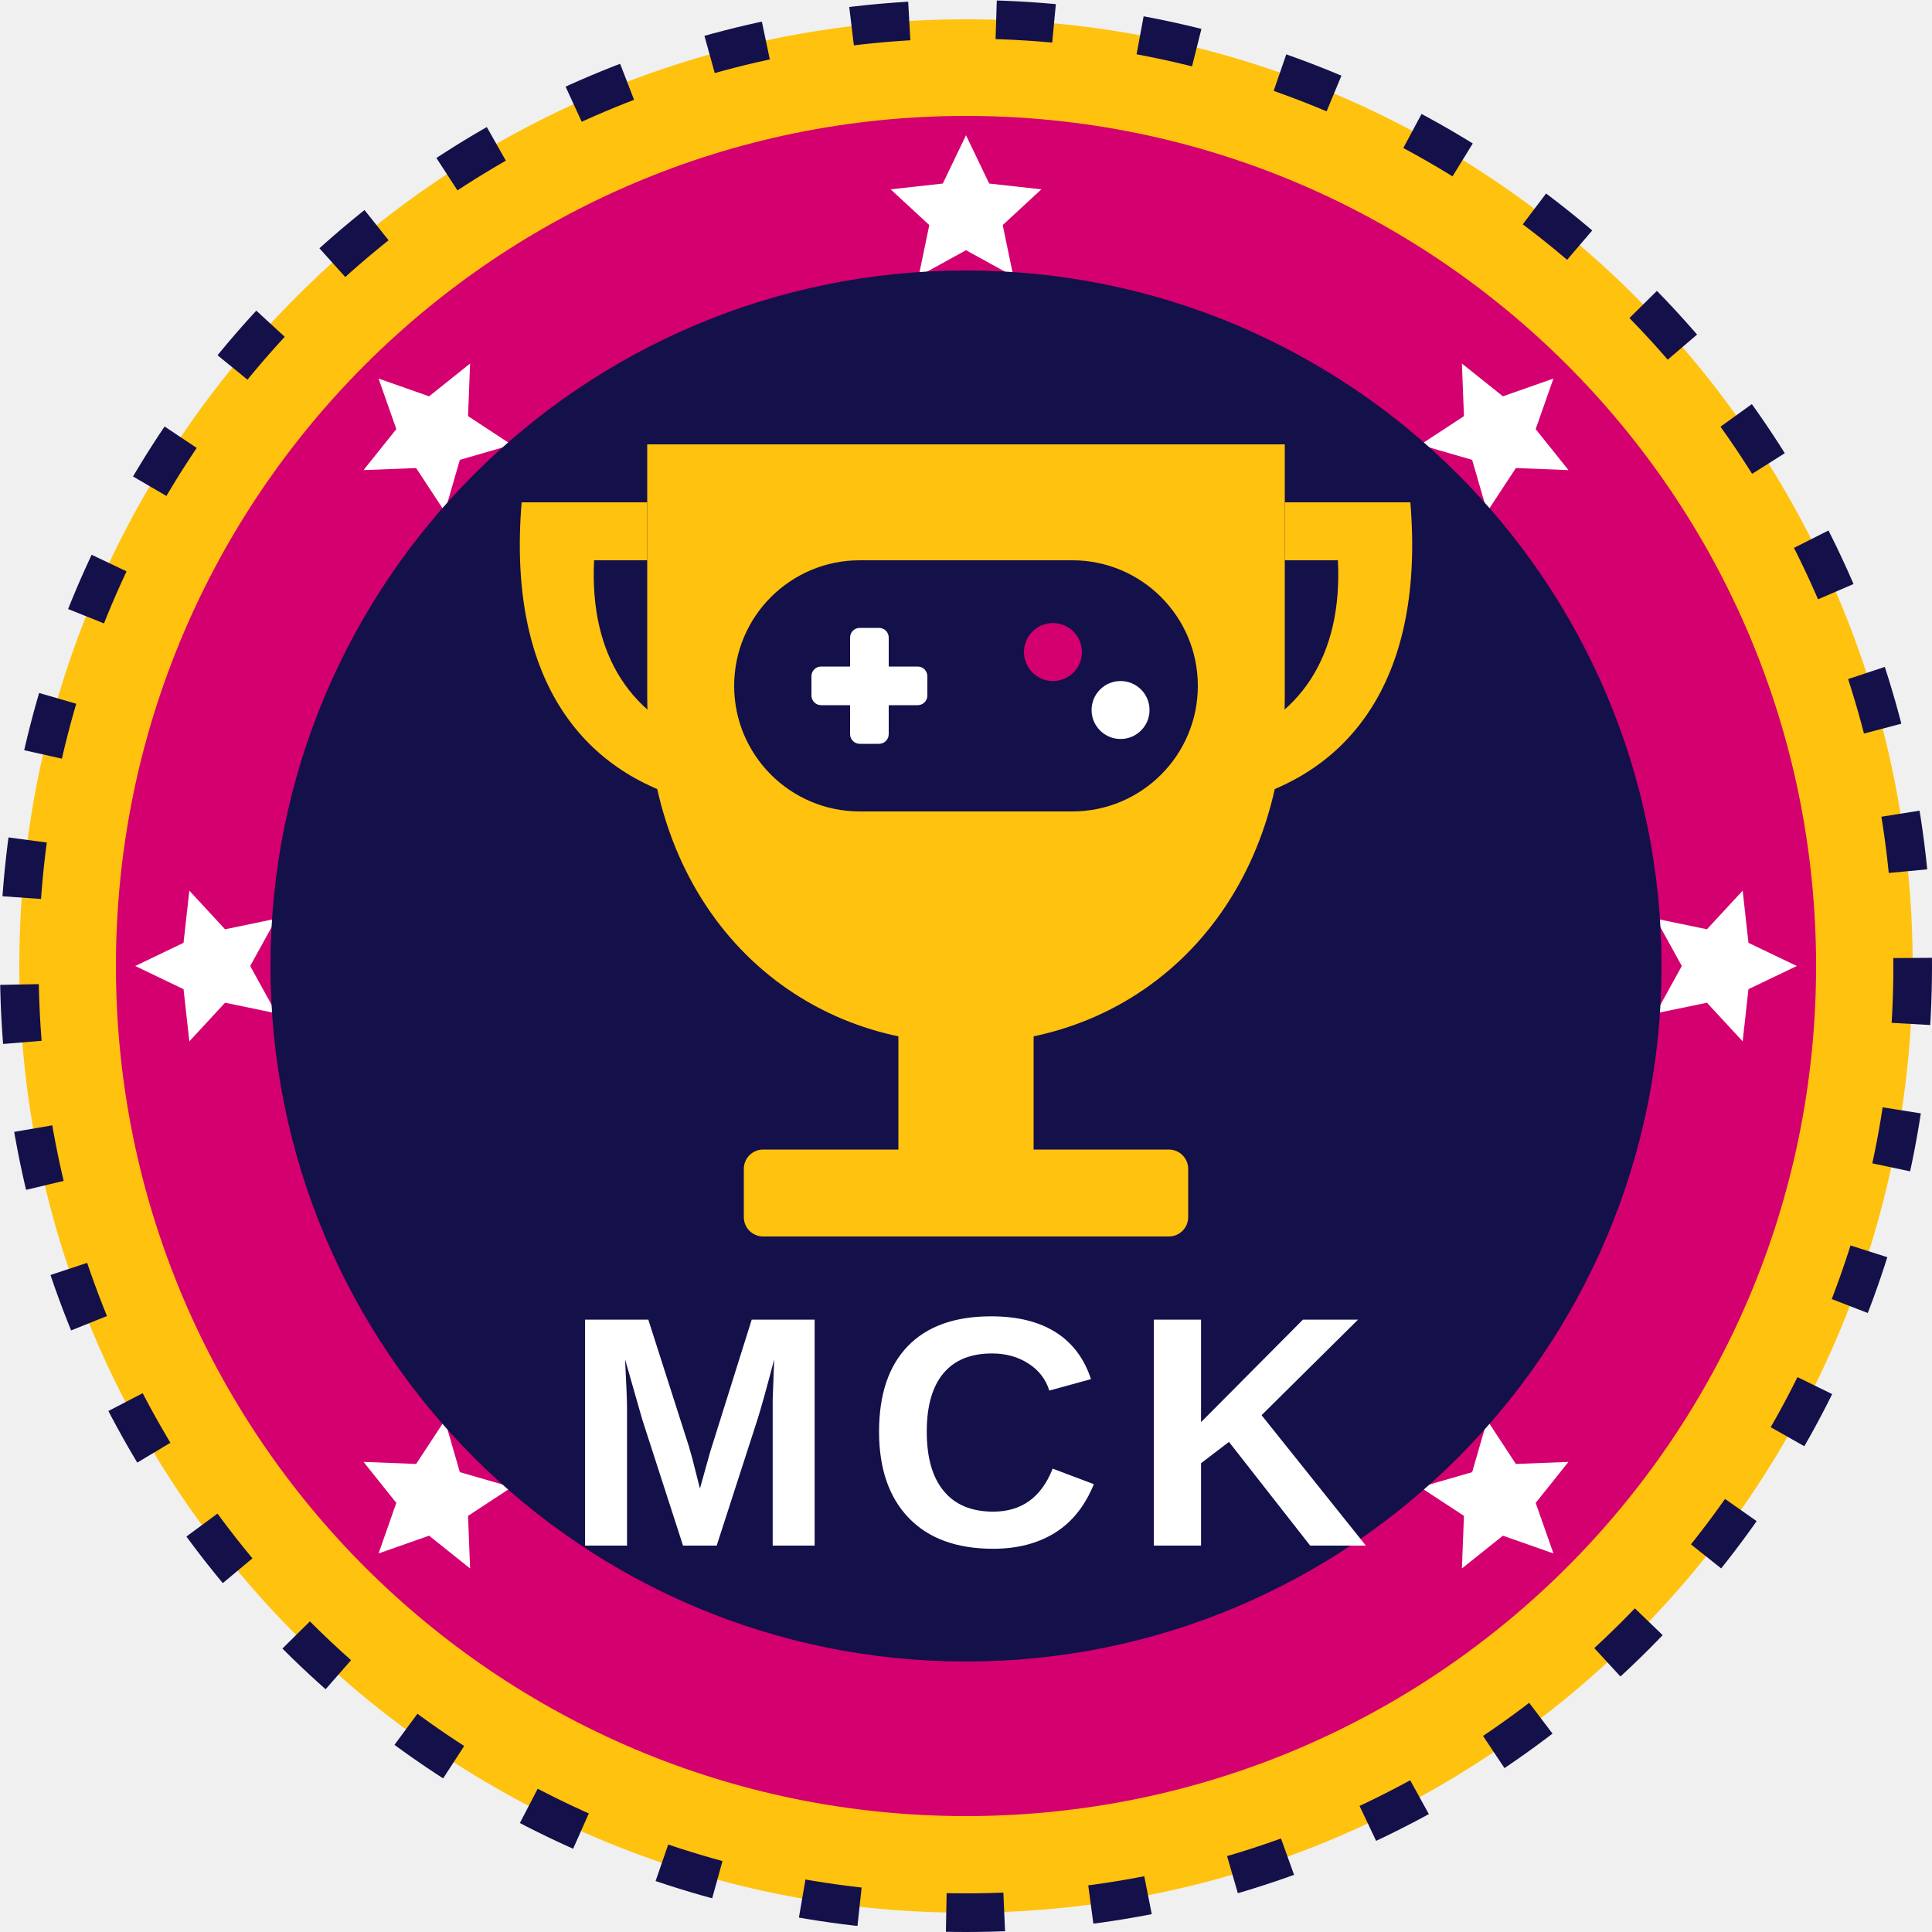
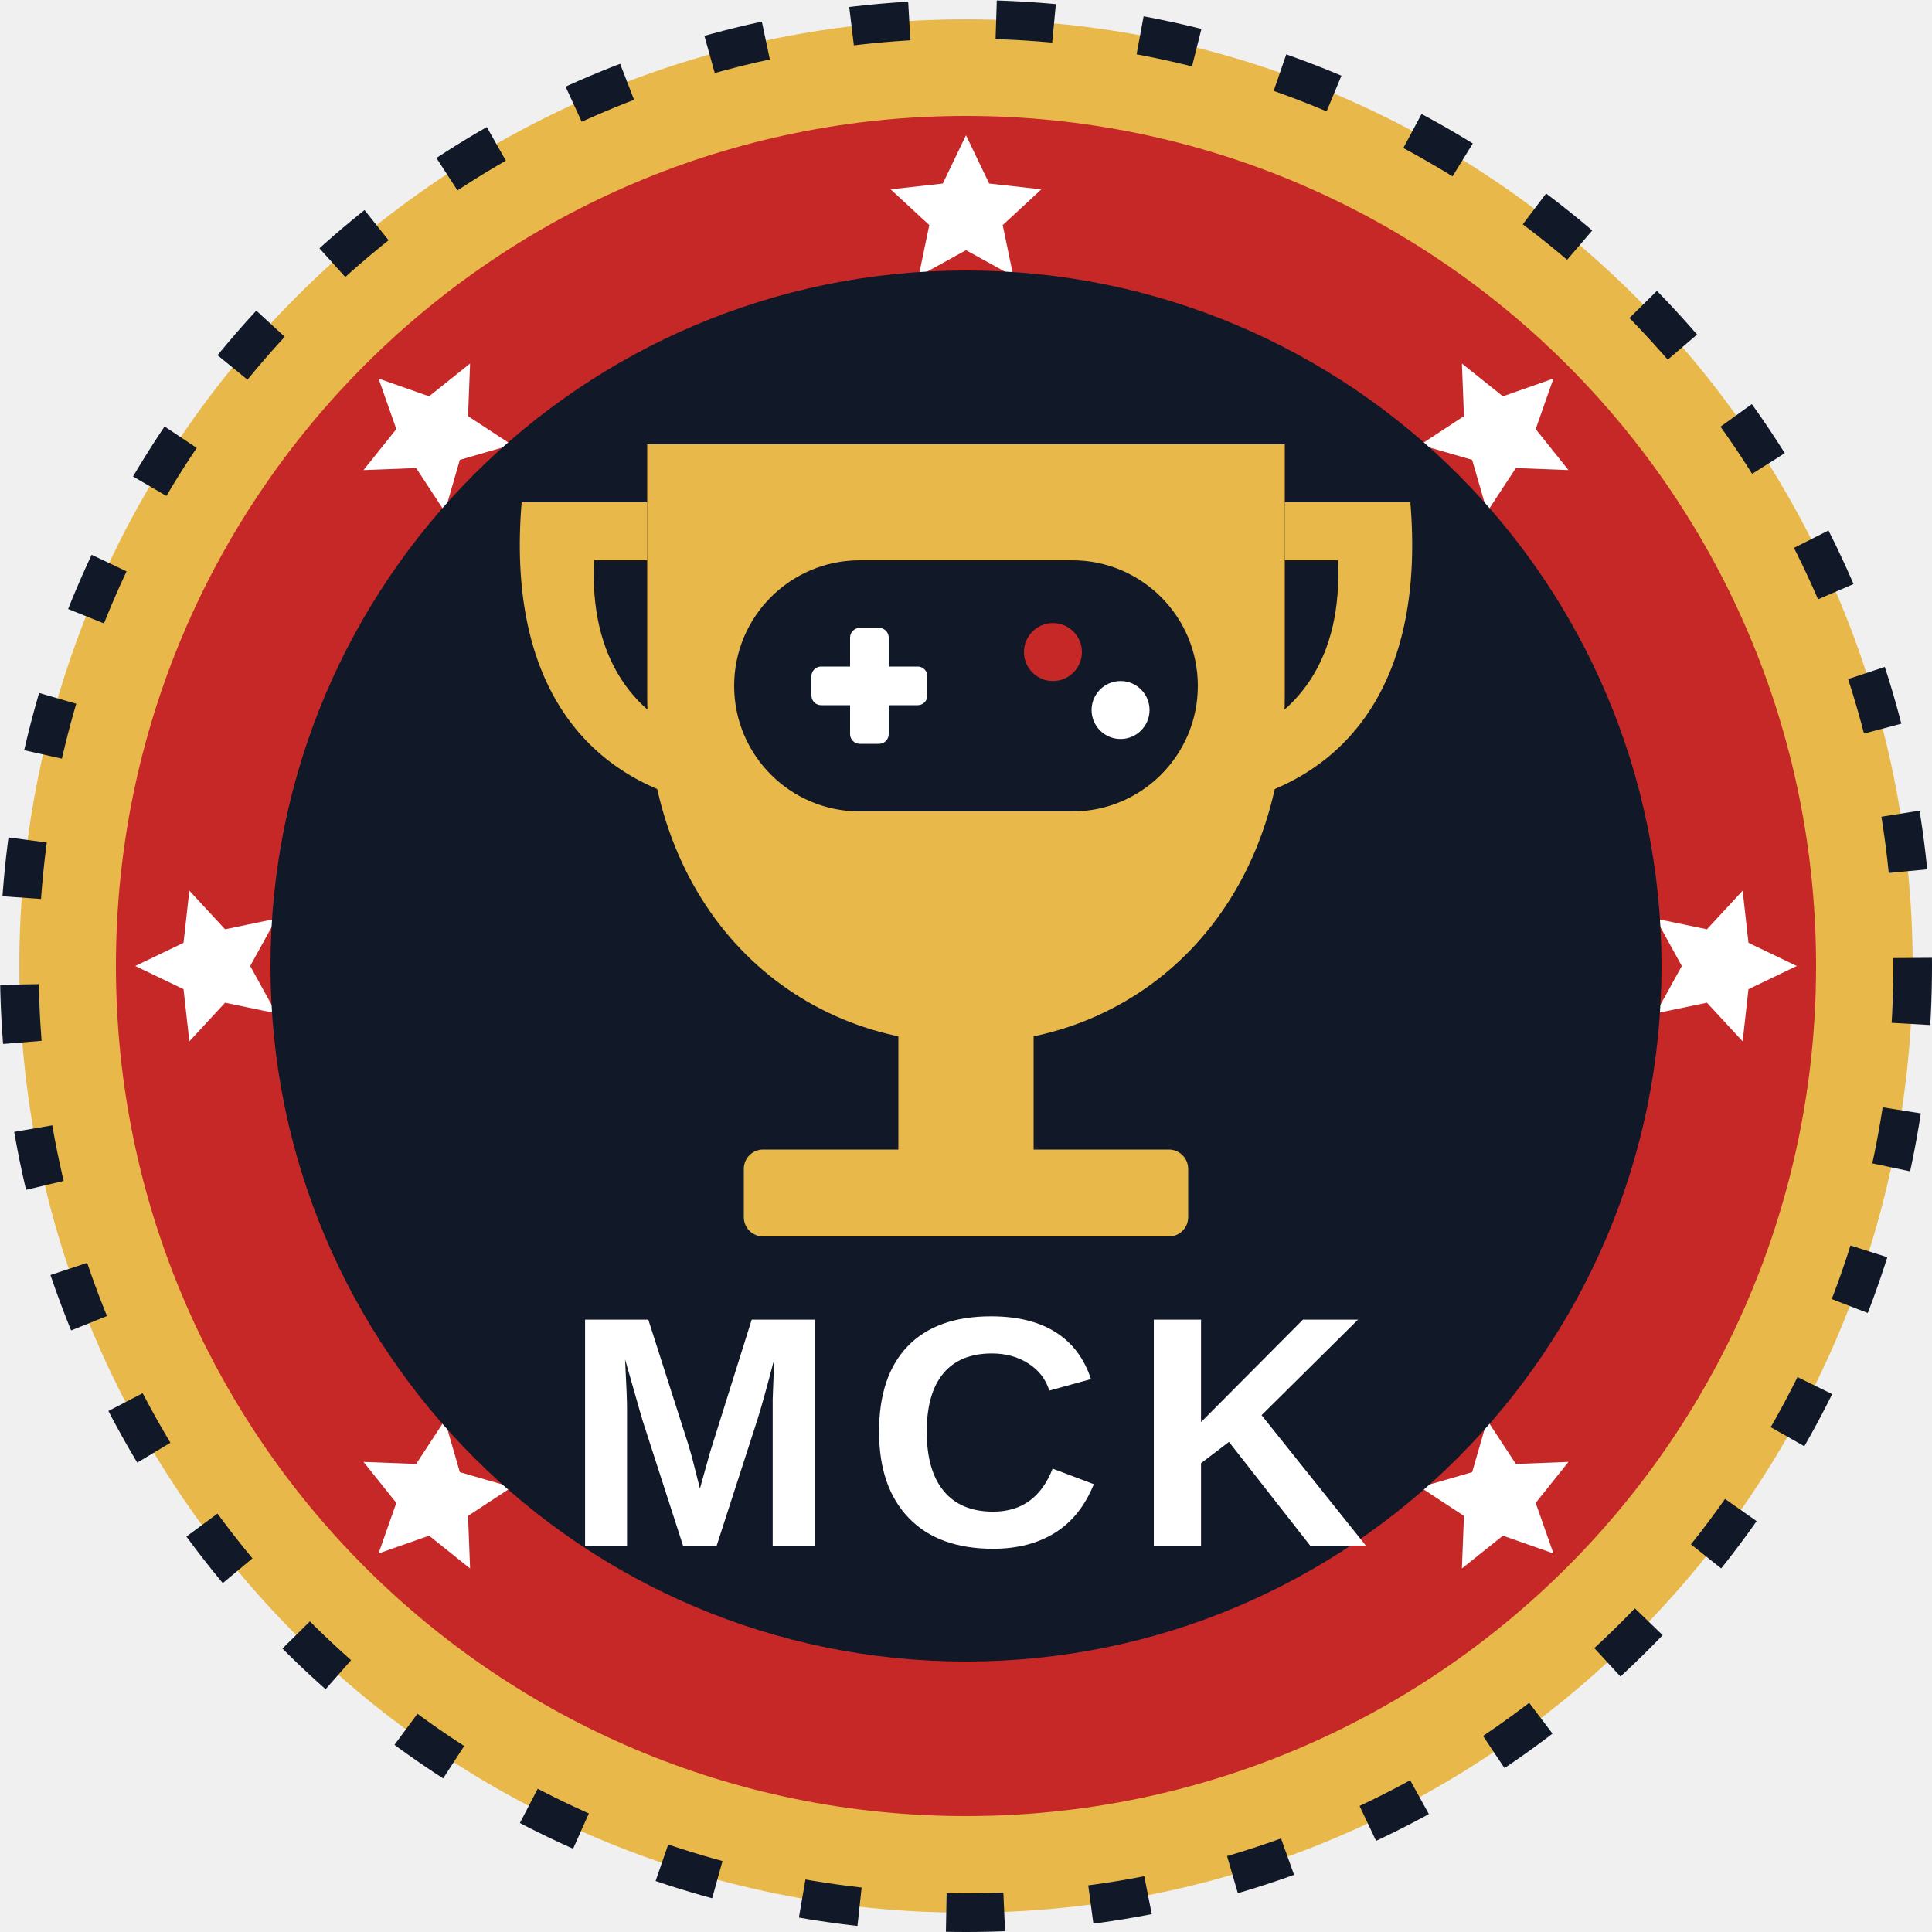
<svg xmlns="http://www.w3.org/2000/svg" viewBox="0 0 200 200" role="img" aria-labelledby="mck-logo-title">
-   <circle cx="100" cy="100" r="98" fill="#ffc20e" />
-   <circle cx="100" cy="100" r="98" fill="none" stroke="#14104a" stroke-width="4" stroke-dasharray="6 9" />
-   <circle cx="100" cy="100" r="88" fill="#d4006f" />
+   <circle cx="100" cy="100" r="98" fill="#E8B84A" />
+   <circle cx="100" cy="100" r="98" fill="none" stroke="#111827" stroke-width="4" stroke-dasharray="6 9" />
+   <circle cx="100" cy="100" r="88" fill="#C62828" />
  <g fill="#fff">
    <path id="star" d="M100 14l2.4 5 5.4.6-4 3.7 1.1 5.3-4.9-2.7-4.9 2.7 1.1-5.3-4-3.7 5.4-.6z" />
    <use href="#star" transform="rotate(45 100 100)" />
    <use href="#star" transform="rotate(90 100 100)" />
    <use href="#star" transform="rotate(135 100 100)" />
    <use href="#star" transform="rotate(225 100 100)" />
    <use href="#star" transform="rotate(270 100 100)" />
    <use href="#star" transform="rotate(315 100 100)" />
  </g>
-   <circle cx="100" cy="100" r="72" fill="#14104a" />
-   <g fill="#ffc20e">
+   <circle cx="100" cy="100" r="72" fill="#111827" />
+   <g fill="#E8B84A">
    <path d="M67 46h66v26c0 22-14.8 36-33 36s-33-14-33-36z" />
    <path d="M67 52H54c-1.5 18 6 28 18 31l1.5-6c-8-2.5-12.5-9-12-19H67zM133 52h13c1.5 18-6 28-18 31l-1.5-6c8-2.5 12.5-9 12-19H133z" />
    <rect x="93" y="107" width="14" height="13" />
    <rect x="77" y="119" width="46" height="9" rx="2" />
  </g>
-   <rect x="76" y="58" width="48" height="26" rx="13" fill="#14104a" />
+   <rect x="76" y="58" width="48" height="26" rx="13" fill="#111827" />
  <g fill="#fff">
    <rect x="84" y="69" width="12" height="4" rx="1" />
    <rect x="88" y="65" width="4" height="12" rx="1" />
  </g>
-   <circle cx="109" cy="67.5" r="3" fill="#d4006f" />
+   <circle cx="109" cy="67.5" r="3" fill="#C62828" />
  <circle cx="116" cy="73.5" r="3" fill="#fff" />
  <text x="100" y="160" text-anchor="middle" font-family="Impact, 'Arial Black', 'Helvetica Neue', Arial, sans-serif" font-size="34" font-weight="900" letter-spacing="3" fill="#fff">MCK</text>
</svg>
